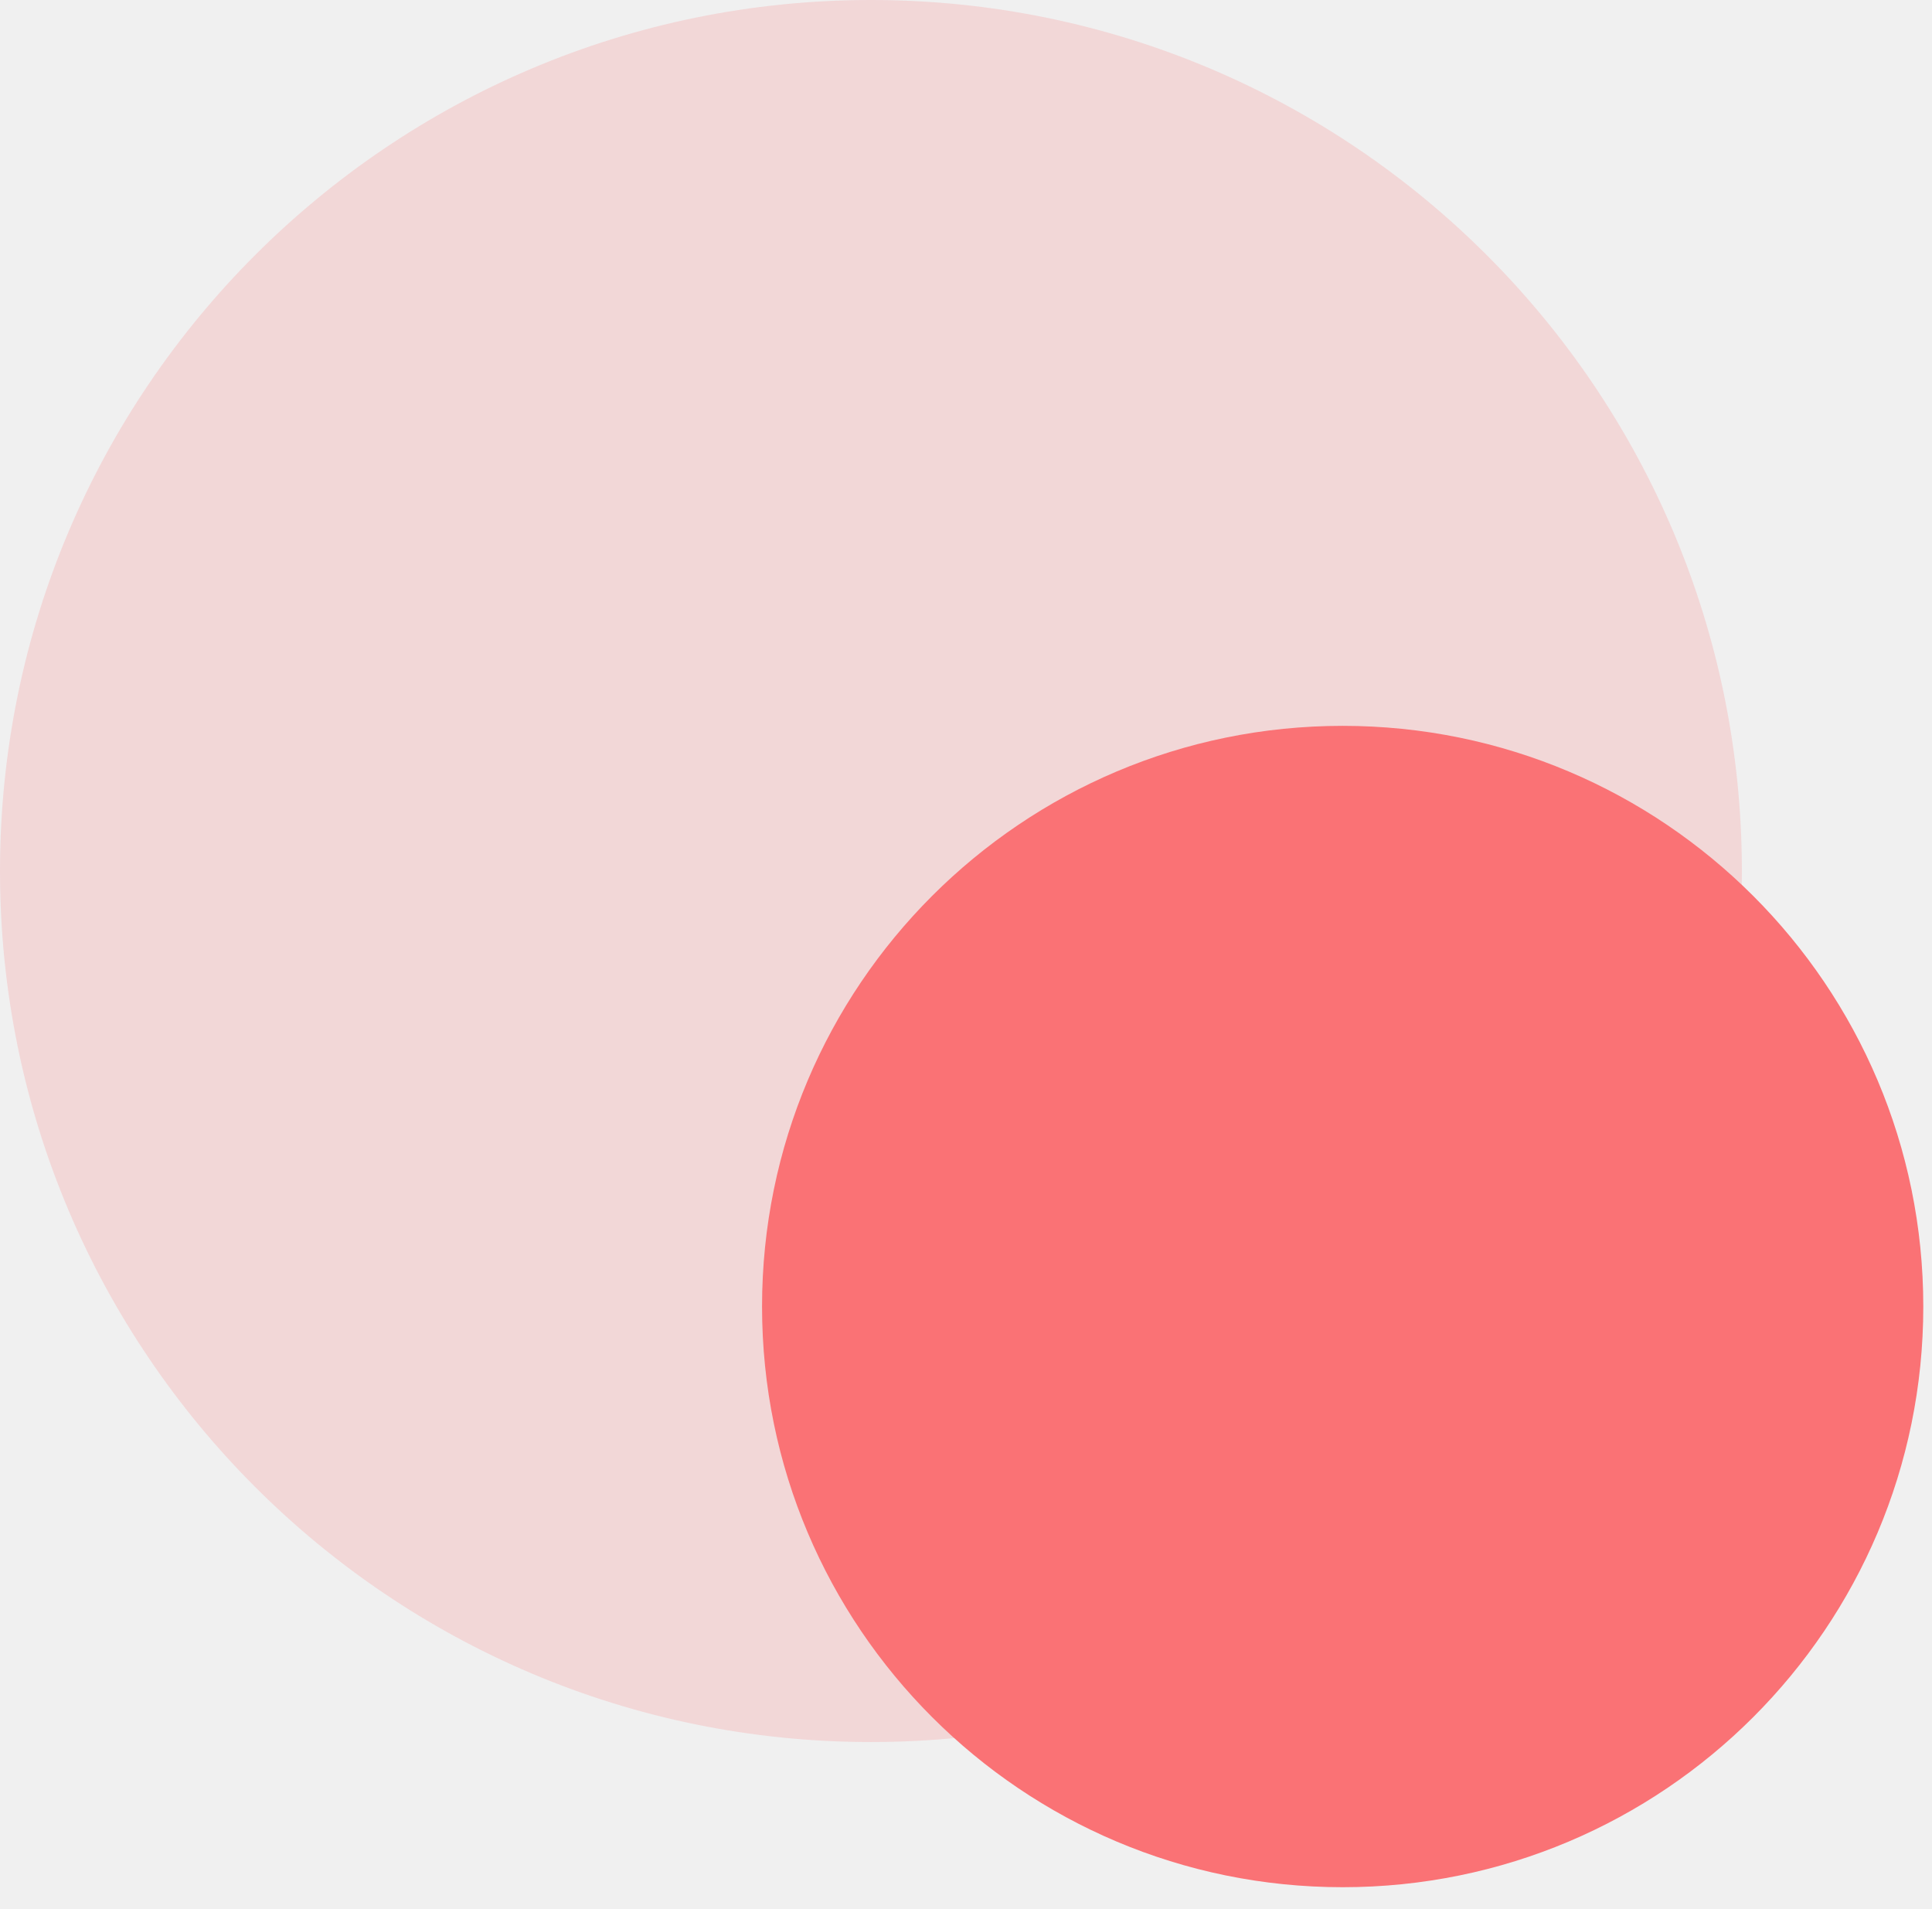
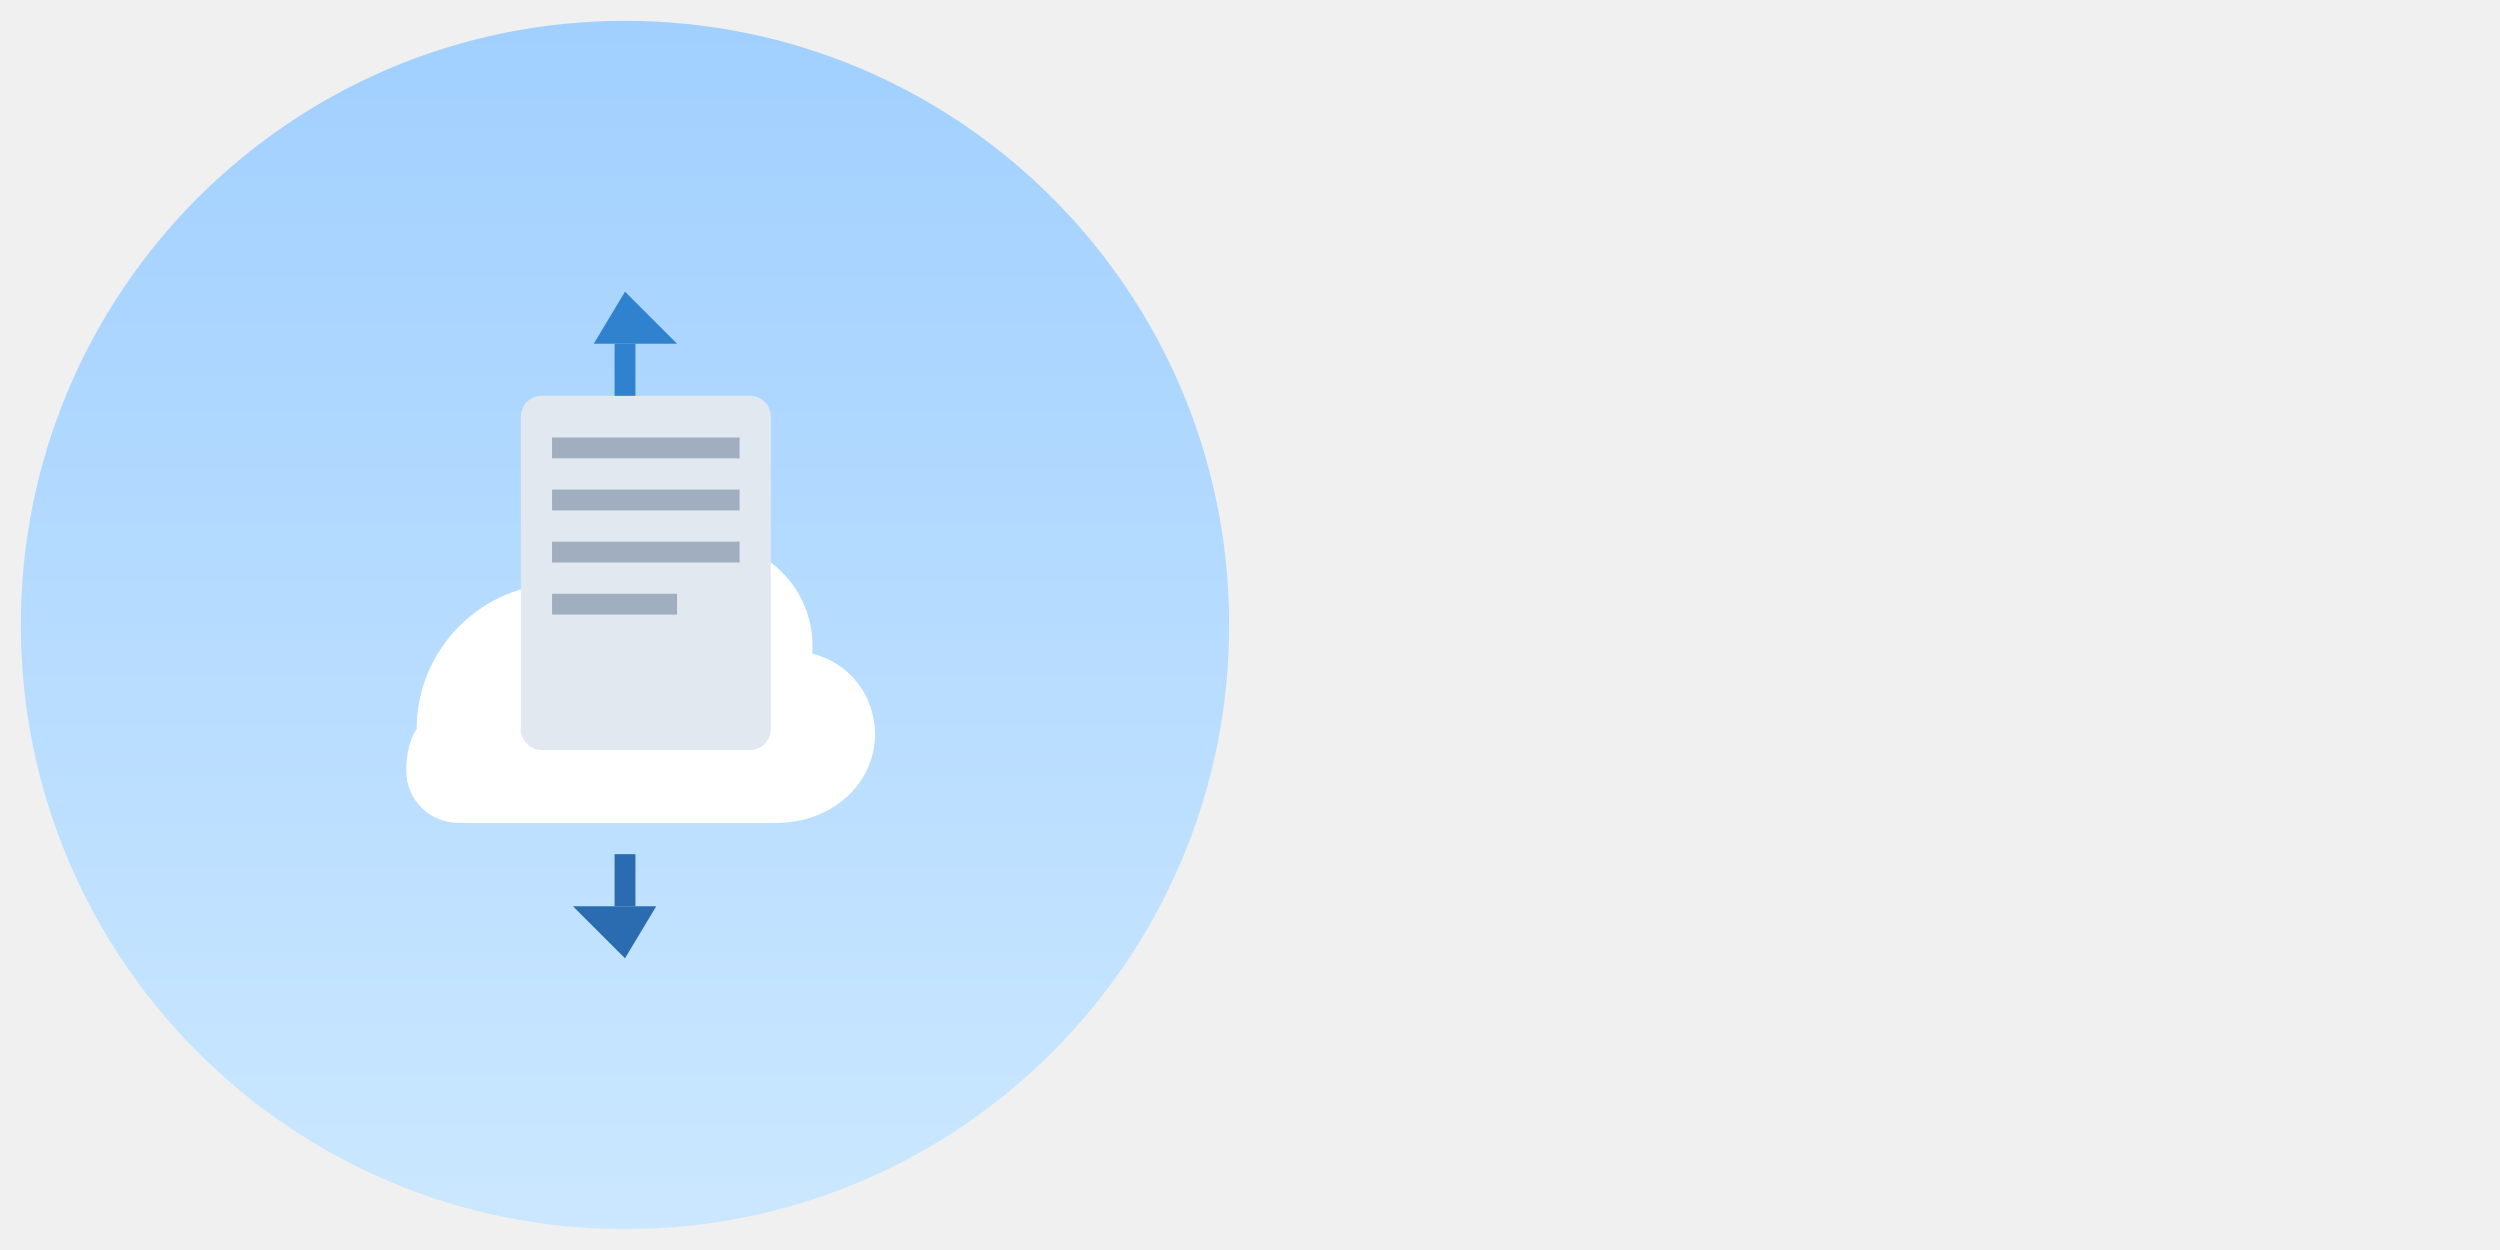
- <svg xmlns="http://www.w3.org/2000/svg" width="83" height="82" viewBox="0 0 83 82" fill="none">
-   <rect opacity="0.2" width="74.832" height="74.832" rx="37.416" fill="#FA7275" />
-   <rect x="32.738" y="31.18" width="49.888" height="49.888" rx="24.944" fill="#FA7275" />
+ <svg xmlns="http://www.w3.org/2000/svg" width="240" height="120" viewBox="0 0 240 120" fill="none">
+   <circle cx="60" cy="60" r="58" fill="url(#bgGradient)" />
+   <defs>
+     <linearGradient id="bgGradient" x1="0" y1="0" x2="0" y2="120" gradientUnits="userSpaceOnUse">
+       <stop stop-color="#A0CFFF" />
+       <stop offset="1" stop-color="#CCE8FF" />
+     </linearGradient>
+   </defs>
+   <path d="M40 70C40 62.268 46.268 56 54 56C55.681 56 57.308 56.351 58.823 56.981C60.662 54.125 64.112 52 68 52C73.523 52 78 56.477 78 62C78 62.249 77.989 62.497 77.967 62.744C81.532 63.64 84 66.735 84 70.5C84 75.194 79.928 79 74.5 79H44C41.238 79 39 76.762 39 74C39 71.615 39.772 70.221 40 70Z" fill="#FFFFFF" />
+   <rect x="50" y="38" width="24" height="34" rx="2" fill="#E2E8F0" />
+   <line x1="53" y1="43" x2="71" y2="43" stroke="#A0AEC0" stroke-width="2" />
+   <line x1="53" y1="48" x2="71" y2="48" stroke="#A0AEC0" stroke-width="2" />
+   <line x1="53" y1="53" x2="71" y2="53" stroke="#A0AEC0" stroke-width="2" />
+   <line x1="53" y1="58" x2="65" y2="58" stroke="#A0AEC0" stroke-width="2" />
+   <path d="M60 28L65 33H57L60 28Z" fill="#3182CE" />
+   <line x1="60" y1="33" x2="60" y2="38" stroke="#3182CE" stroke-width="2" />
+   <path d="M60 92L55 87H63L60 92Z" fill="#2B6CB0" />
+   <line x1="60" y1="87" x2="60" y2="82" stroke="#2B6CB0" stroke-width="2" />
</svg>
